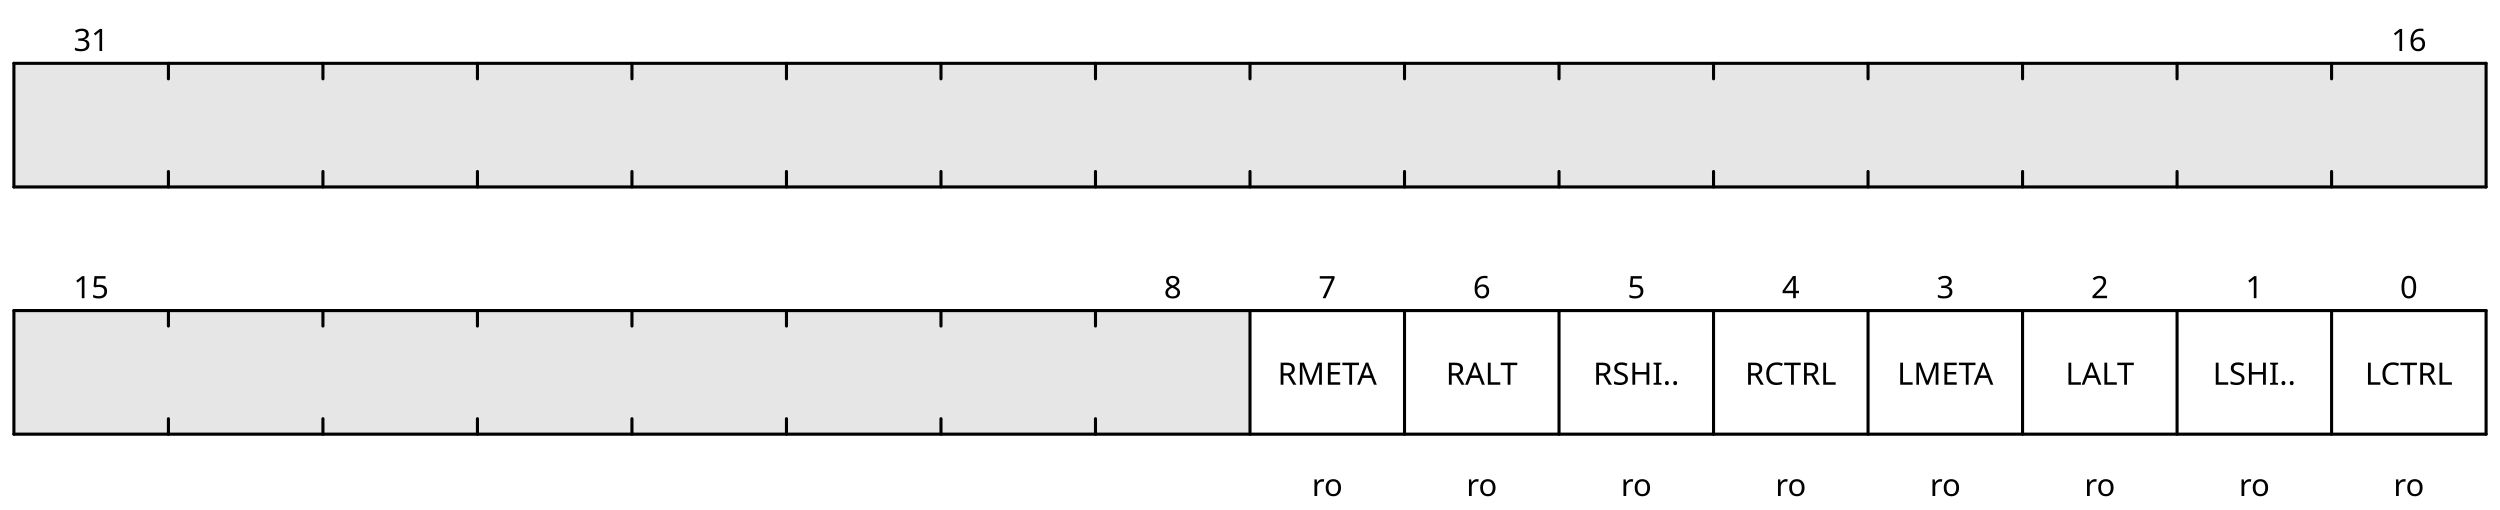
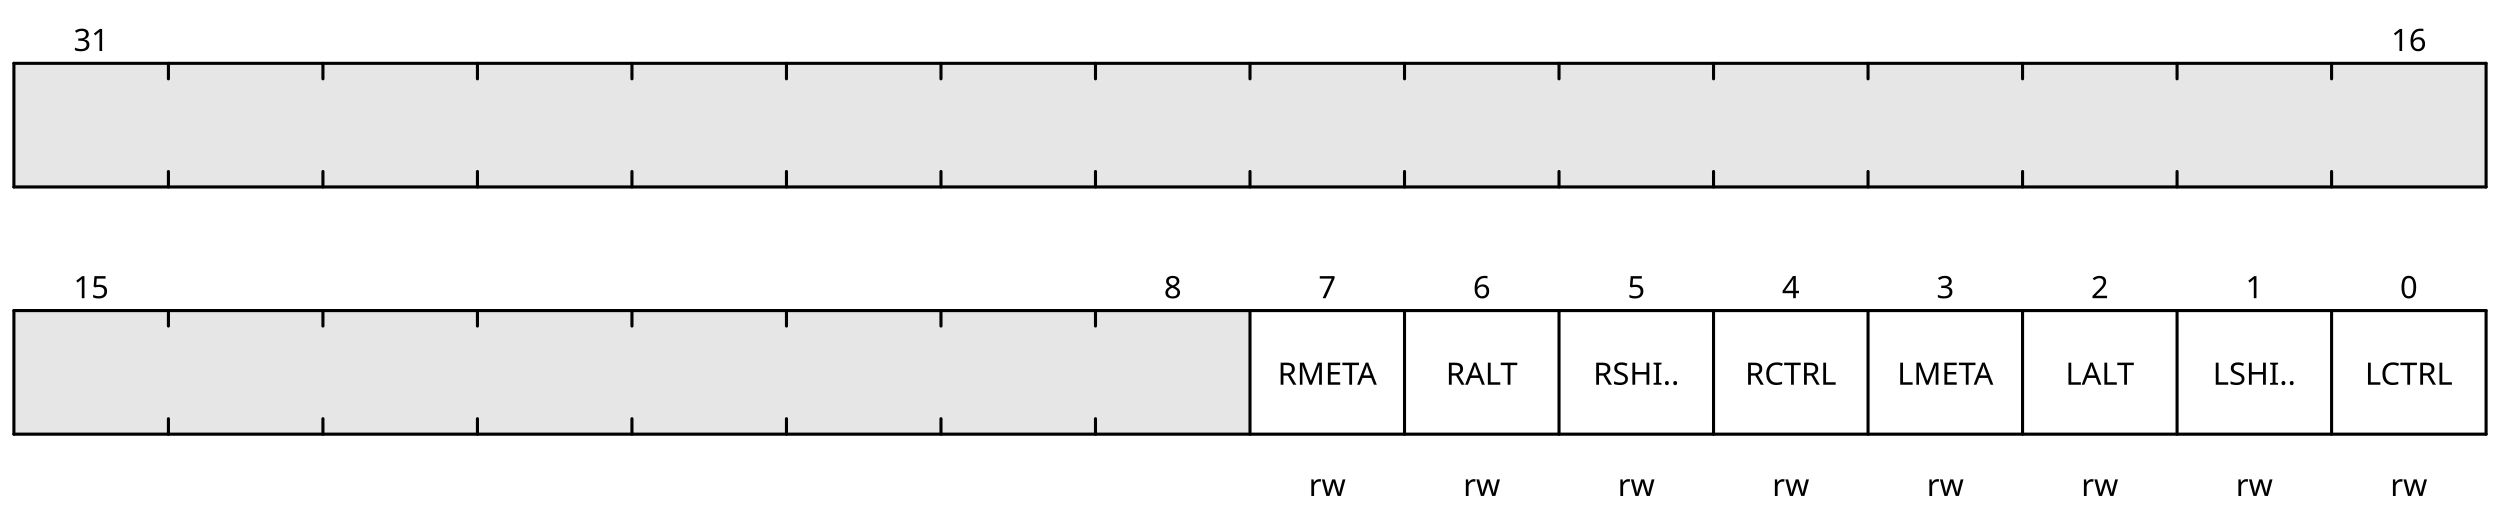
<svg xmlns="http://www.w3.org/2000/svg" baseProfile="full" class="WaveDrom" height="165" version="1.1" viewBox="0,0,809,165" width="809">
  <defs />
  <g font-family="sans-serif" font-size="10" font-weight="normal" text-anchor="middle" transform="translate(4.5,80.5)">
    <g stroke="black" stroke-linecap="round" stroke-width="1" transform="translate(0,20.0)">
      <line x1="0" x2="800" y1="0" y2="0" />
      <line x1="0" x2="0" y1="0" y2="40.0" />
      <line x1="0" x2="800" y1="40.0" y2="40.0" />
      <line x1="800.0" x2="800.0" y1="0" y2="40.0" />
      <line x1="750.0" x2="750.0" y1="0" y2="40.0" />
      <line x1="700.0" x2="700.0" y1="0" y2="40.0" />
      <line x1="650.0" x2="650.0" y1="0" y2="40.0" />
      <line x1="600.0" x2="600.0" y1="0" y2="40.0" />
      <line x1="550.0" x2="550.0" y1="0" y2="40.0" />
      <line x1="500.0" x2="500.0" y1="0" y2="40.0" />
      <line x1="450.0" x2="450.0" y1="0" y2="40.0" />
      <line x1="400.0" x2="400.0" y1="0" y2="40.0" />
      <line x1="350.0" x2="350.0" y1="0" y2="5.0" />
      <line x1="350.0" x2="350.0" y1="35.0" y2="40.0" />
      <line x1="300.0" x2="300.0" y1="0" y2="5.0" />
      <line x1="300.0" x2="300.0" y1="35.0" y2="40.0" />
      <line x1="250.0" x2="250.0" y1="0" y2="5.0" />
      <line x1="250.0" x2="250.0" y1="35.0" y2="40.0" />
      <line x1="200.0" x2="200.0" y1="0" y2="5.0" />
      <line x1="200.0" x2="200.0" y1="35.0" y2="40.0" />
      <line x1="150.0" x2="150.0" y1="0" y2="5.0" />
      <line x1="150.0" x2="150.0" y1="35.0" y2="40.0" />
      <line x1="100.0" x2="100.0" y1="0" y2="5.0" />
      <line x1="100.0" x2="100.0" y1="35.0" y2="40.0" />
      <line x1="50.0" x2="50.0" y1="0" y2="5.0" />
      <line x1="50.0" x2="50.0" y1="35.0" y2="40.0" />
    </g>
    <g text-anchor="middle">
      <g>
        <g transform="translate(0,20.0)">
          <rect height="40.0" style="fill-opacity:0.1" width="400.0" x="0.0" y="0" />
        </g>
        <g transform="translate(25.0,16.0)">
          <text x="750.0">
            <tspan>0</tspan>
          </text>
          <text x="700.0">
            <tspan>1</tspan>
          </text>
          <text x="650.0">
            <tspan>2</tspan>
          </text>
          <text x="600.0">
            <tspan>3</tspan>
          </text>
          <text x="550.0">
            <tspan>4</tspan>
          </text>
          <text x="500.0">
            <tspan>5</tspan>
          </text>
          <text x="450.0">
            <tspan>6</tspan>
          </text>
          <text x="400.0">
            <tspan>7</tspan>
          </text>
          <text x="350.0">
            <tspan>8</tspan>
          </text>
          <text x="0.0">
            <tspan>15</tspan>
          </text>
        </g>
        <g transform="translate(25.0,44.0)">
          <text x="750.0">
            <tspan>LCTRL</tspan>
          </text>
          <text x="700.0">
            <tspan>LSHI..</tspan>
          </text>
          <text x="650.0">
            <tspan>LALT</tspan>
          </text>
          <text x="600.0">
            <tspan>LMETA</tspan>
          </text>
          <text x="550.0">
            <tspan>RCTRL</tspan>
          </text>
          <text x="500.0">
            <tspan>RSHI..</tspan>
          </text>
          <text x="450.0">
            <tspan>RALT</tspan>
          </text>
          <text x="400.0">
            <tspan>RMETA</tspan>
          </text>
        </g>
        <g transform="translate(25.0,80)">
          <text x="750.0">
-             <tspan>ro</tspan>
+             <tspan>rw</tspan>
          </text>
          <text x="700.0">
-             <tspan>ro</tspan>
+             <tspan>rw</tspan>
          </text>
          <text x="650.0">
-             <tspan>ro</tspan>
+             <tspan>rw</tspan>
          </text>
          <text x="600.0">
-             <tspan>ro</tspan>
+             <tspan>rw</tspan>
          </text>
          <text x="550.0">
-             <tspan>ro</tspan>
+             <tspan>rw</tspan>
          </text>
          <text x="500.0">
-             <tspan>ro</tspan>
+             <tspan>rw</tspan>
          </text>
          <text x="450.0">
-             <tspan>ro</tspan>
+             <tspan>rw</tspan>
          </text>
          <text x="400.0">
-             <tspan>ro</tspan>
+             <tspan>rw</tspan>
          </text>
        </g>
      </g>
    </g>
  </g>
  <g font-family="sans-serif" font-size="10" font-weight="normal" text-anchor="middle" transform="translate(4.5,0.5)">
    <g stroke="black" stroke-linecap="round" stroke-width="1" transform="translate(0,20.0)">
      <line x1="0" x2="800" y1="0" y2="0" />
      <line x1="0" x2="0" y1="0" y2="40.0" />
      <line x1="0" x2="800" y1="40.0" y2="40.0" />
      <line x1="800.0" x2="800.0" y1="0" y2="40.0" />
      <line x1="750.0" x2="750.0" y1="0" y2="5.0" />
      <line x1="750.0" x2="750.0" y1="35.0" y2="40.0" />
      <line x1="700.0" x2="700.0" y1="0" y2="5.0" />
      <line x1="700.0" x2="700.0" y1="35.0" y2="40.0" />
      <line x1="650.0" x2="650.0" y1="0" y2="5.0" />
      <line x1="650.0" x2="650.0" y1="35.0" y2="40.0" />
      <line x1="600.0" x2="600.0" y1="0" y2="5.0" />
      <line x1="600.0" x2="600.0" y1="35.0" y2="40.0" />
      <line x1="550.0" x2="550.0" y1="0" y2="5.0" />
      <line x1="550.0" x2="550.0" y1="35.0" y2="40.0" />
      <line x1="500.0" x2="500.0" y1="0" y2="5.0" />
      <line x1="500.0" x2="500.0" y1="35.0" y2="40.0" />
      <line x1="450.0" x2="450.0" y1="0" y2="5.0" />
      <line x1="450.0" x2="450.0" y1="35.0" y2="40.0" />
      <line x1="400.0" x2="400.0" y1="0" y2="5.0" />
      <line x1="400.0" x2="400.0" y1="35.0" y2="40.0" />
      <line x1="350.0" x2="350.0" y1="0" y2="5.0" />
      <line x1="350.0" x2="350.0" y1="35.0" y2="40.0" />
      <line x1="300.0" x2="300.0" y1="0" y2="5.0" />
      <line x1="300.0" x2="300.0" y1="35.0" y2="40.0" />
      <line x1="250.0" x2="250.0" y1="0" y2="5.0" />
      <line x1="250.0" x2="250.0" y1="35.0" y2="40.0" />
      <line x1="200.0" x2="200.0" y1="0" y2="5.0" />
      <line x1="200.0" x2="200.0" y1="35.0" y2="40.0" />
      <line x1="150.0" x2="150.0" y1="0" y2="5.0" />
      <line x1="150.0" x2="150.0" y1="35.0" y2="40.0" />
      <line x1="100.0" x2="100.0" y1="0" y2="5.0" />
      <line x1="100.0" x2="100.0" y1="35.0" y2="40.0" />
      <line x1="50.0" x2="50.0" y1="0" y2="5.0" />
      <line x1="50.0" x2="50.0" y1="35.0" y2="40.0" />
    </g>
    <g text-anchor="middle">
      <g>
        <g transform="translate(0,20.0)">
          <rect height="40.0" style="fill-opacity:0.1" width="800.0" x="0.0" y="0" />
        </g>
        <g transform="translate(25.0,16.0)">
          <text x="750.0">
            <tspan>16</tspan>
          </text>
          <text x="0.0">
            <tspan>31</tspan>
          </text>
        </g>
        <g transform="translate(25.0,44.0)" />
        <g transform="translate(25.0,80)" />
      </g>
    </g>
  </g>
</svg>
